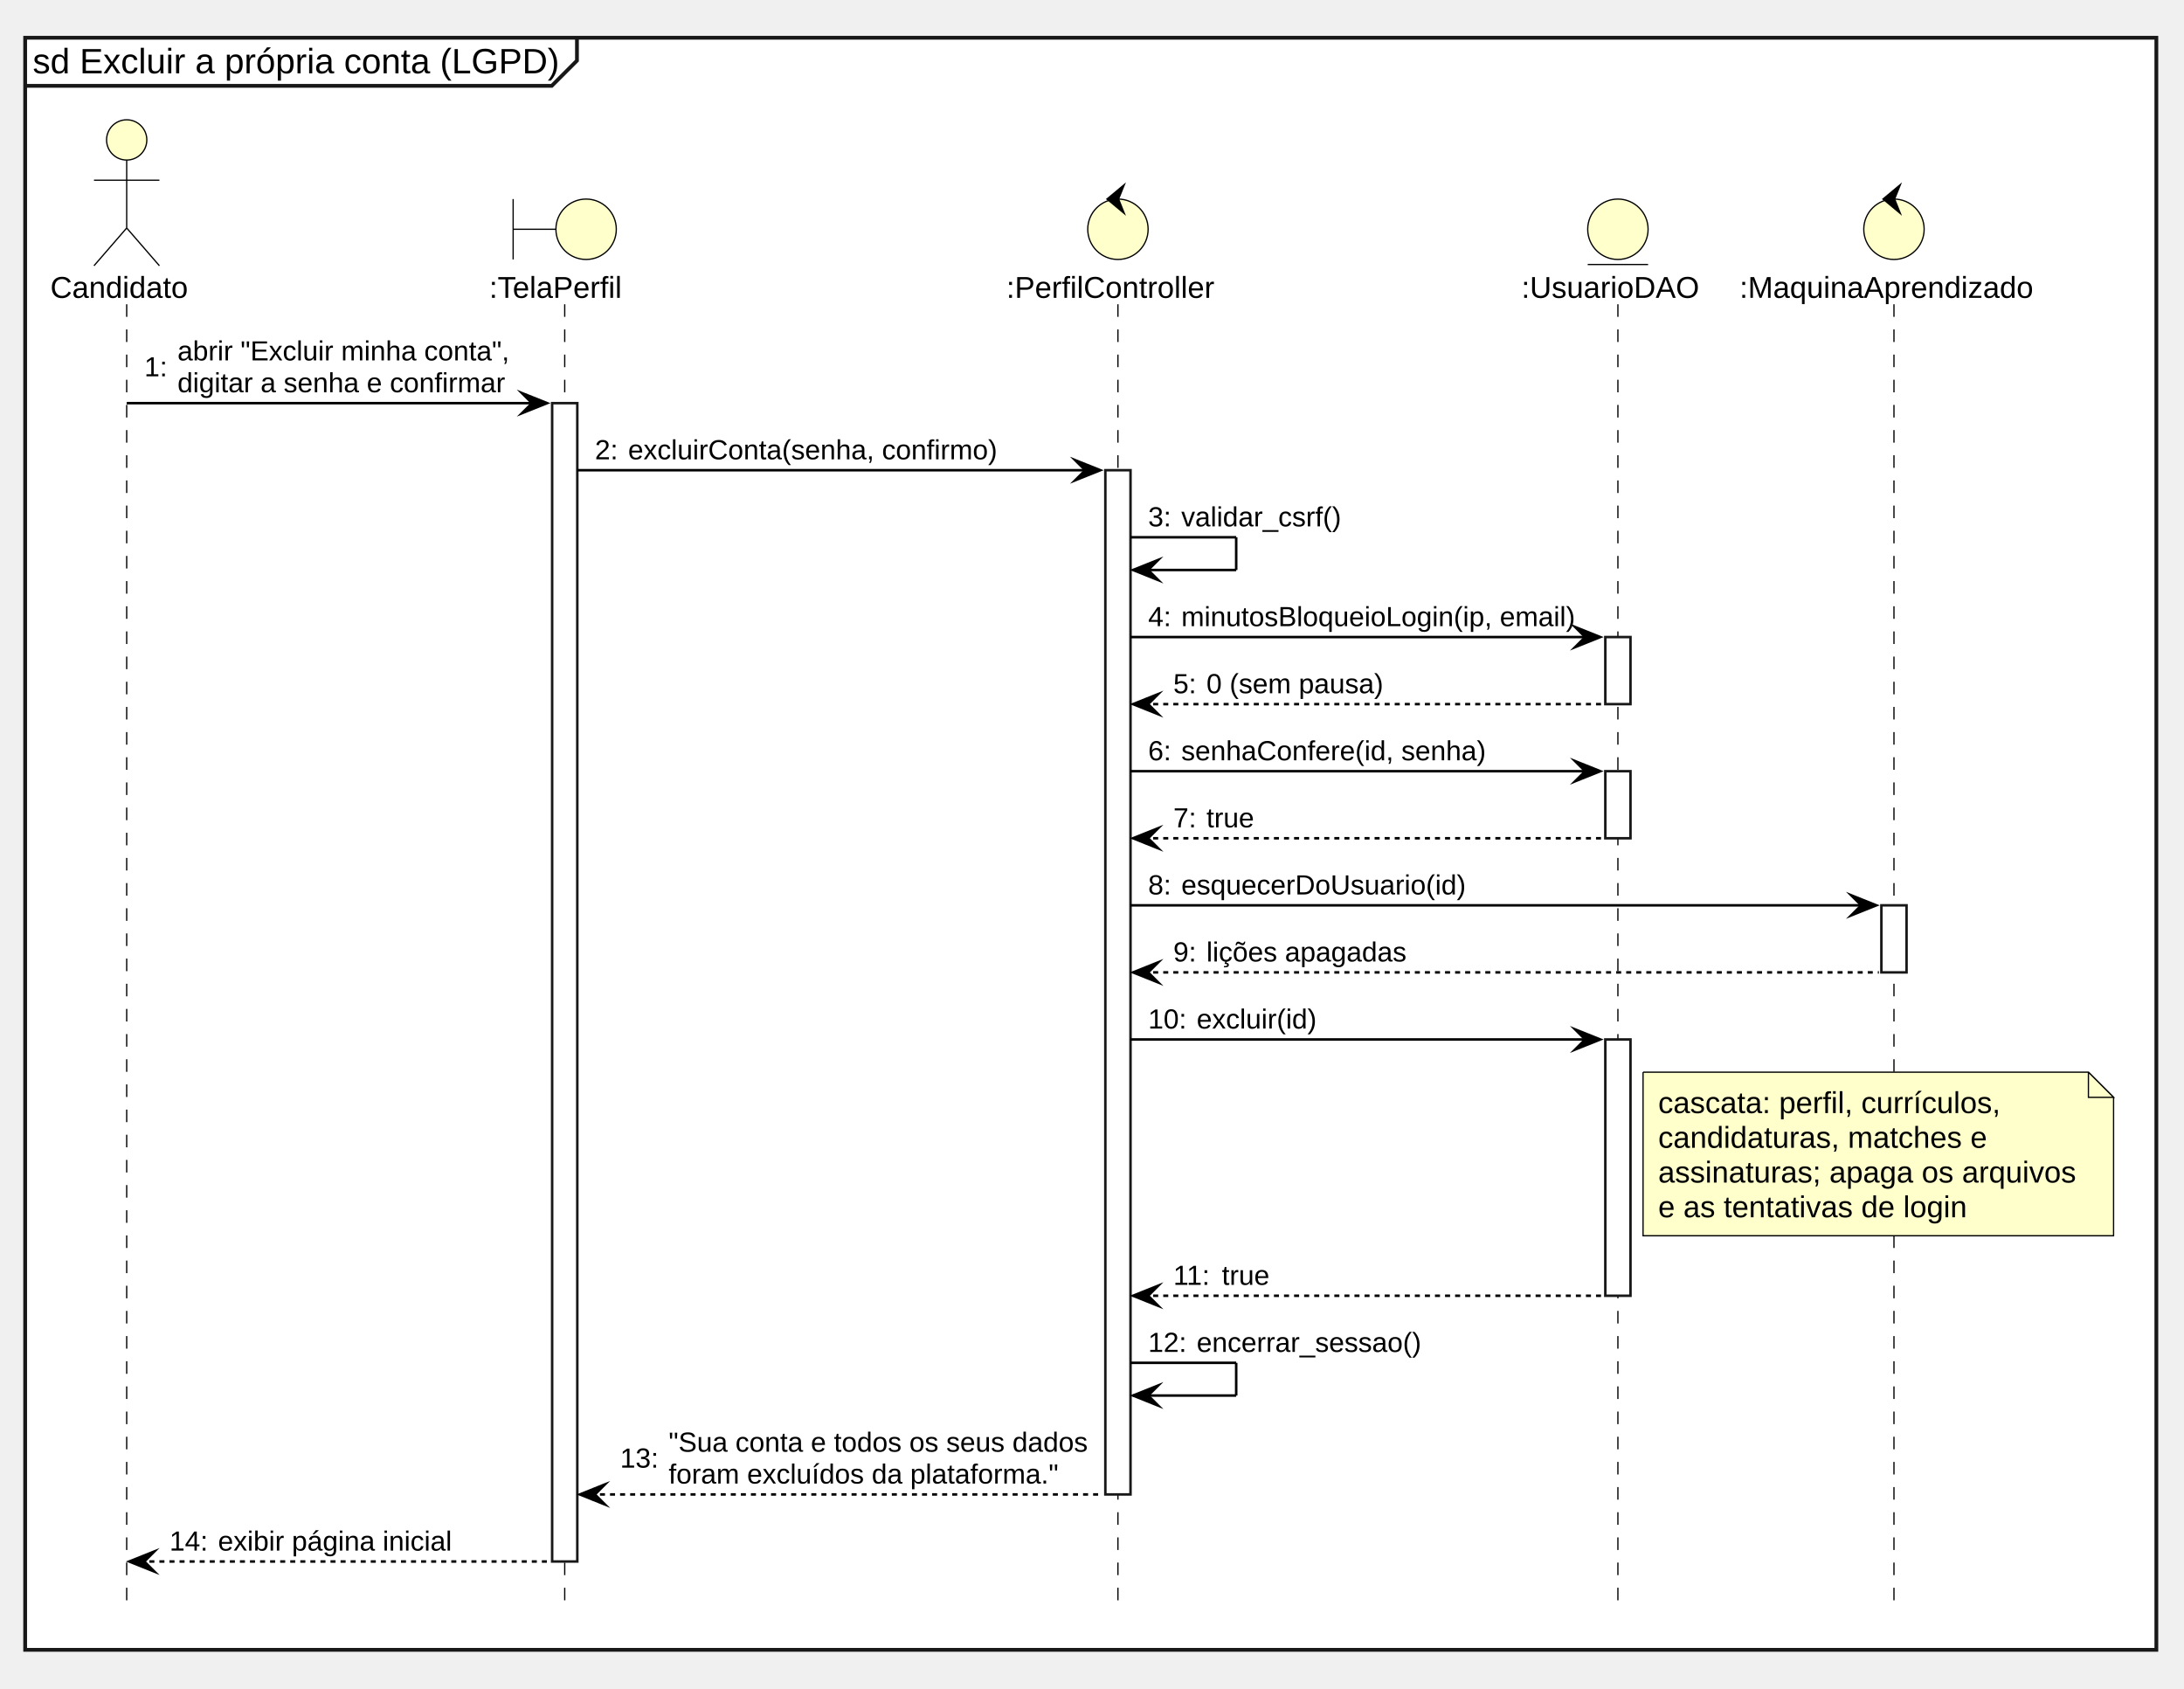
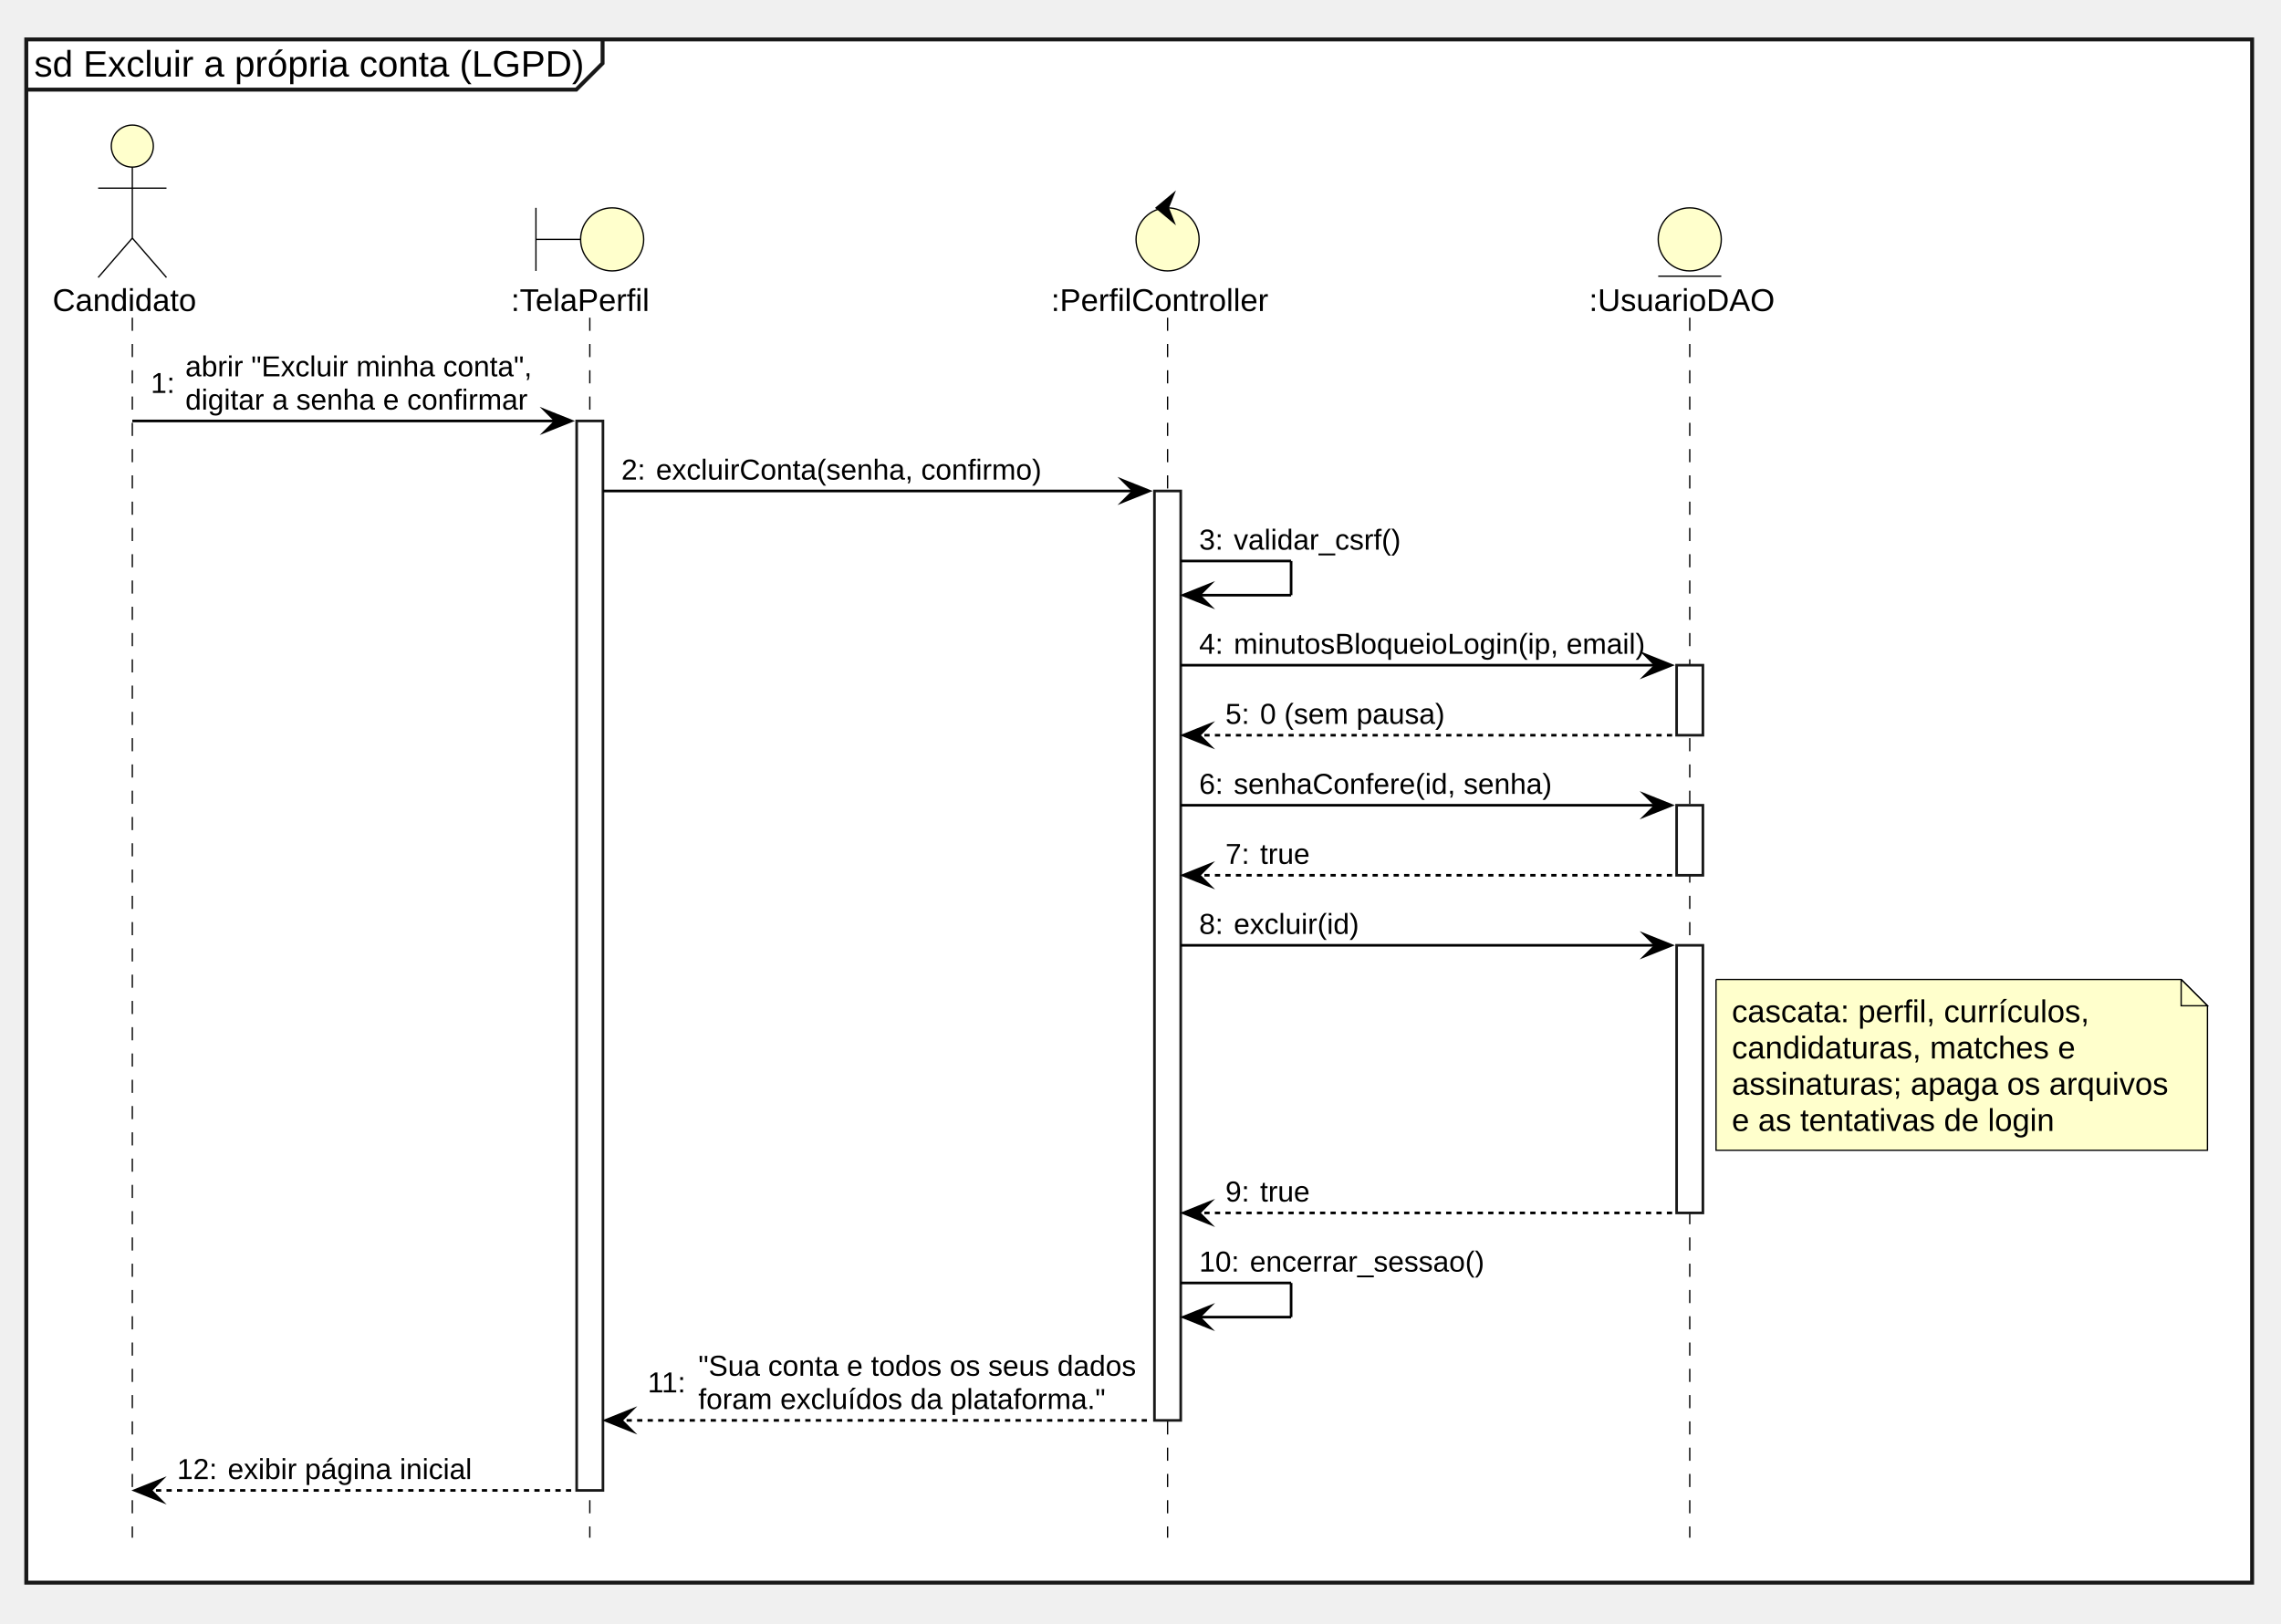
- <svg xmlns="http://www.w3.org/2000/svg" version="1.1" data-diagram-type="SEQUENCE" style="width:868px;height:671px;background:#FFFFFF;" width="868px" height="671px" viewBox="0 0 868 671" zoomAndPan="magnify" preserveAspectRatio="none" contentStyleType="text/css">
+ <svg xmlns="http://www.w3.org/2000/svg" version="1.1" data-diagram-type="SEQUENCE" style="width:868px;height:618px;background:#FFFFFF;" width="868px" height="618px" viewBox="0 0 868 618" zoomAndPan="magnify" preserveAspectRatio="none" contentStyleType="text/css">
  <defs />
  <g font-family="sans-serif" lengthAdjust="spacing">
-     <rect x="10" y="15" width="847.011" height="640.574" fill="#FFF" style="stroke:#181818;stroke-width:1.5;" />
+     <rect x="10" y="15" width="847.011" height="587.276" fill="#FFF" style="stroke:#181818;stroke-width:1.5;" />
    <path d="M229.303,15 L229.303,24.099 L219.303,34.099 L10,34.099" style="stroke:#181818;stroke-width:1.5;" fill="none" />
    <text x="13" y="29.132" fill="#000" font-size="14" textLength="209.303" font-family="Arial">sd Excluir a própria conta (LGPD)</text>
    <g>
-       <rect x="46.854" y="120.897" width="8" height="517.578" fill="#000" fill-opacity="0" />
-       <line x1="50.354" y1="120.897" x2="50.354" y2="638.476" style="stroke:#000;stroke-width:0.5;stroke-dasharray:5,5;" />
+       <rect x="46.854" y="120.897" width="8" height="464.28" fill="#000" fill-opacity="0" />
+       <line x1="50.354" y1="120.897" x2="50.354" y2="585.178" style="stroke:#000;stroke-width:0.5;stroke-dasharray:5,5;" />
    </g>
    <g>
-       <rect x="220.942" y="120.897" width="8" height="517.578" fill="#000" fill-opacity="0" />
-       <line x1="224.442" y1="120.897" x2="224.442" y2="638.476" style="stroke:#000;stroke-width:0.5;stroke-dasharray:5,5;" />
+       <rect x="220.942" y="120.897" width="8" height="464.28" fill="#000" fill-opacity="0" />
+       <line x1="224.442" y1="120.897" x2="224.442" y2="585.178" style="stroke:#000;stroke-width:0.5;stroke-dasharray:5,5;" />
    </g>
    <g>
-       <rect x="219.442" y="160.195" width="10" height="460.28" fill="#FFF" style="stroke:#181818;stroke-width:1;" />
+       <rect x="219.442" y="160.195" width="10" height="406.982" fill="#FFF" style="stroke:#181818;stroke-width:1;" />
    </g>
    <g>
-       <rect x="440.808" y="120.897" width="8" height="517.578" fill="#000" fill-opacity="0" />
-       <line x1="444.308" y1="120.897" x2="444.308" y2="638.476" style="stroke:#000;stroke-width:0.5;stroke-dasharray:5,5;" />
+       <rect x="440.808" y="120.897" width="8" height="464.28" fill="#000" fill-opacity="0" />
+       <line x1="444.308" y1="120.897" x2="444.308" y2="585.178" style="stroke:#000;stroke-width:0.5;stroke-dasharray:5,5;" />
    </g>
    <g>
-       <rect x="439.308" y="186.844" width="10" height="406.982" fill="#FFF" style="stroke:#181818;stroke-width:1;" />
+       <rect x="439.308" y="186.844" width="10" height="353.685" fill="#FFF" style="stroke:#181818;stroke-width:1;" />
    </g>
    <g>
-       <rect x="639.511" y="120.897" width="8" height="517.578" fill="#000" fill-opacity="0" />
-       <line x1="643.011" y1="120.897" x2="643.011" y2="638.476" style="stroke:#000;stroke-width:0.5;stroke-dasharray:5,5;" />
+       <rect x="639.511" y="120.897" width="8" height="464.28" fill="#000" fill-opacity="0" />
+       <line x1="643.011" y1="120.897" x2="643.011" y2="585.178" style="stroke:#000;stroke-width:0.5;stroke-dasharray:5,5;" />
    </g>
    <g>
      <rect x="638.011" y="253.142" width="10" height="26.649" fill="#FFF" style="stroke:#181818;stroke-width:1;" />
    </g>
    <g>
      <rect x="638.011" y="306.44" width="10" height="26.649" fill="#FFF" style="stroke:#181818;stroke-width:1;" />
    </g>
    <g>
-       <rect x="638.011" y="413.036" width="10" height="101.844" fill="#FFF" style="stroke:#181818;stroke-width:1;" />
-     </g>
-     <g>
-       <rect x="749.229" y="120.897" width="8" height="517.578" fill="#000" fill-opacity="0" />
-       <line x1="752.729" y1="120.897" x2="752.729" y2="638.476" style="stroke:#000;stroke-width:0.5;stroke-dasharray:5,5;" />
-     </g>
-     <g>
-       <rect x="747.729" y="359.738" width="10" height="26.649" fill="#FFF" style="stroke:#181818;stroke-width:1;" />
+       <rect x="638.011" y="359.738" width="10" height="101.844" fill="#FFF" style="stroke:#181818;stroke-width:1;" />
    </g>
    <text x="20" y="118.354" fill="#000" font-size="12" textLength="54.709" font-family="Arial">Candidato</text>
    <ellipse cx="50.354" cy="55.599" rx="8" ry="8" fill="#FFC" style="stroke:#000;stroke-width:0.5;" />
    <path d="M50.354,63.599 L50.354,90.599 M37.354,71.599 L63.354,71.599 M50.354,90.599 L37.354,105.599 M50.354,90.599 L63.354,105.599" style="stroke:#000;stroke-width:0.5;" fill="none" />
    <text x="194.434" y="118.354" fill="#000" font-size="12" textLength="54.018" font-family="Arial">:TelaPerfil</text>
    <path d="M203.942,79.099 L203.942,103.099 M203.942,91.099 L220.942,91.099" style="stroke:#000;stroke-width:0.5;" fill="none" />
    <ellipse cx="232.942" cy="91.099" rx="12" ry="12" fill="#FFC" style="stroke:#000;stroke-width:0.5;" />
    <text x="399.961" y="118.354" fill="#000" font-size="12" textLength="82.693" font-family="Arial">:PerfilController</text>
    <ellipse cx="444.308" cy="91.099" rx="12" ry="12" fill="#FFC" style="stroke:#000;stroke-width:0.5;" />
    <polygon points="440.308,79.099,446.308,74.099,444.308,79.099,446.308,84.099,440.308,79.099" fill="#000" style="stroke:#000;stroke-width:1;stroke-linejoin:miter;stroke-miterlimit:10;" />
    <text x="604.667" y="118.354" fill="#000" font-size="12" textLength="70.688" font-family="Arial">:UsuarioDAO</text>
    <ellipse cx="643.011" cy="91.099" rx="12" ry="12" fill="#FFC" style="stroke:#000;stroke-width:0.5;" />
    <line x1="631.011" y1="105.099" x2="655.011" y2="105.099" style="stroke:#000;stroke-width:0.5;" />
-     <text x="691.355" y="118.354" fill="#000" font-size="12" textLength="116.748" font-family="Arial">:MaquinaAprendizado</text>
-     <ellipse cx="752.729" cy="91.099" rx="12" ry="12" fill="#FFC" style="stroke:#000;stroke-width:0.5;" />
-     <polygon points="748.729,79.099,754.729,74.099,752.729,79.099,754.729,84.099,748.729,79.099" fill="#000" style="stroke:#000;stroke-width:1;stroke-linejoin:miter;stroke-miterlimit:10;" />
    <polygon points="207.442,156.195,217.442,160.195,207.442,164.195,211.442,160.195" fill="#000" style="stroke:#000;stroke-width:1;stroke-linejoin:miter;stroke-miterlimit:10;" />
    <line x1="50.354" y1="160.195" x2="213.442" y2="160.195" style="stroke:#000;stroke-width:1;" />
    <text x="57.354" y="149.54" fill="#000" font-size="11" textLength="9.174" font-family="Arial">1:</text>
    <text x="70.528" y="143.215" fill="#000" font-size="11" textLength="131.914" font-family="Arial">abrir "Excluir minha conta",</text>
    <text x="70.528" y="155.864" fill="#000" font-size="11" textLength="130.233" font-family="Arial">digitar a senha e confirmar</text>
    <polygon points="427.308,182.844,437.308,186.844,427.308,190.844,431.308,186.844" fill="#000" style="stroke:#000;stroke-width:1;stroke-linejoin:miter;stroke-miterlimit:10;" />
    <line x1="229.442" y1="186.844" x2="433.308" y2="186.844" style="stroke:#000;stroke-width:1;" />
    <text x="236.442" y="182.513" fill="#000" font-size="11" textLength="9.174" font-family="Arial">2:</text>
    <text x="249.616" y="182.513" fill="#000" font-size="11" textLength="146.728" font-family="Arial">excluirConta(senha, confirmo)</text>
    <line x1="449.308" y1="213.493" x2="491.308" y2="213.493" style="stroke:#000;stroke-width:1;" />
    <line x1="491.308" y1="213.493" x2="491.308" y2="226.493" style="stroke:#000;stroke-width:1;" />
    <line x1="450.308" y1="226.493" x2="491.308" y2="226.493" style="stroke:#000;stroke-width:1;" />
    <polygon points="460.308,222.493,450.308,226.493,460.308,230.493,456.308,226.493" fill="#000" style="stroke:#000;stroke-width:1;stroke-linejoin:miter;stroke-miterlimit:10;" />
    <text x="456.308" y="209.162" fill="#000" font-size="11" textLength="9.174" font-family="Arial">3:</text>
    <text x="469.481" y="209.162" fill="#000" font-size="11" textLength="63.567" font-family="Arial">validar_csrf()</text>
    <polygon points="626.011,249.142,636.011,253.142,626.011,257.142,630.011,253.142" fill="#000" style="stroke:#000;stroke-width:1;stroke-linejoin:miter;stroke-miterlimit:10;" />
    <line x1="449.308" y1="253.142" x2="632.011" y2="253.142" style="stroke:#000;stroke-width:1;" />
    <text x="456.308" y="248.811" fill="#000" font-size="11" textLength="9.174" font-family="Arial">4:</text>
    <text x="469.481" y="248.811" fill="#000" font-size="11" textLength="156.53" font-family="Arial">minutosBloqueioLogin(ip, email)</text>
    <polygon points="460.308,275.791,450.308,279.791,460.308,283.791,456.308,279.791" fill="#000" style="stroke:#000;stroke-width:1;stroke-linejoin:miter;stroke-miterlimit:10;" />
    <line x1="454.308" y1="279.791" x2="637.011" y2="279.791" style="stroke:#000;stroke-width:1;stroke-dasharray:2,2;" />
    <text x="466.308" y="275.46" fill="#000" font-size="11" textLength="9.174" font-family="Arial">5:</text>
    <text x="479.481" y="275.46" fill="#000" font-size="11" textLength="70.308" font-family="Arial">0 (sem pausa)</text>
    <polygon points="626.011,302.44,636.011,306.44,626.011,310.44,630.011,306.44" fill="#000" style="stroke:#000;stroke-width:1;stroke-linejoin:miter;stroke-miterlimit:10;" />
    <line x1="449.308" y1="306.44" x2="632.011" y2="306.44" style="stroke:#000;stroke-width:1;" />
    <text x="456.308" y="302.109" fill="#000" font-size="11" textLength="9.174" font-family="Arial">6:</text>
    <text x="469.481" y="302.109" fill="#000" font-size="11" textLength="121.075" font-family="Arial">senhaConfere(id, senha)</text>
    <polygon points="460.308,329.089,450.308,333.089,460.308,337.089,456.308,333.089" fill="#000" style="stroke:#000;stroke-width:1;stroke-linejoin:miter;stroke-miterlimit:10;" />
    <line x1="454.308" y1="333.089" x2="637.011" y2="333.089" style="stroke:#000;stroke-width:1;stroke-dasharray:2,2;" />
    <text x="466.308" y="328.758" fill="#000" font-size="11" textLength="9.174" font-family="Arial">7:</text>
    <text x="479.481" y="328.758" fill="#000" font-size="11" textLength="18.955" font-family="Arial">true</text>
-     <polygon points="735.729,355.738,745.729,359.738,735.729,363.738,739.729,359.738" fill="#000" style="stroke:#000;stroke-width:1;stroke-linejoin:miter;stroke-miterlimit:10;" />
-     <line x1="449.308" y1="359.738" x2="741.729" y2="359.738" style="stroke:#000;stroke-width:1;" />
+     <polygon points="626.011,355.738,636.011,359.738,626.011,363.738,630.011,359.738" fill="#000" style="stroke:#000;stroke-width:1;stroke-linejoin:miter;stroke-miterlimit:10;" />
+     <line x1="449.308" y1="359.738" x2="632.011" y2="359.738" style="stroke:#000;stroke-width:1;" />
    <text x="456.308" y="355.407" fill="#000" font-size="11" textLength="9.174" font-family="Arial">8:</text>
-     <text x="469.481" y="355.407" fill="#000" font-size="11" textLength="113.104" font-family="Arial">esquecerDoUsuario(id)</text>
-     <polygon points="460.308,382.387,450.308,386.387,460.308,390.387,456.308,386.387" fill="#000" style="stroke:#000;stroke-width:1;stroke-linejoin:miter;stroke-miterlimit:10;" />
-     <line x1="454.308" y1="386.387" x2="746.729" y2="386.387" style="stroke:#000;stroke-width:1;stroke-dasharray:2,2;" />
-     <text x="466.308" y="382.056" fill="#000" font-size="11" textLength="9.174" font-family="Arial">9:</text>
-     <text x="479.481" y="382.056" fill="#000" font-size="11" textLength="79.503" font-family="Arial">lições apagadas</text>
-     <polygon points="626.011,409.036,636.011,413.036,626.011,417.036,630.011,413.036" fill="#000" style="stroke:#000;stroke-width:1;stroke-linejoin:miter;stroke-miterlimit:10;" />
-     <line x1="449.308" y1="413.036" x2="632.011" y2="413.036" style="stroke:#000;stroke-width:1;" />
-     <text x="456.308" y="408.705" fill="#000" font-size="11" textLength="15.292" font-family="Arial">10:</text>
-     <text x="475.599" y="408.705" fill="#000" font-size="11" textLength="47.674" font-family="Arial">excluir(id)</text>
-     <path d="M653.011,426.036 L653.011,491.036 L840.011,491.036 L840.011,436.036 L830.011,426.036 L653.011,426.036" style="stroke:#000;stroke-width:0.5;" fill="#FFC" />
-     <path d="M830.011,426.036 L830.011,436.036 L840.011,436.036 L830.011,426.036" style="stroke:#000;stroke-width:0.5;" fill="#FFC" />
-     <text x="659.011" y="442.292" fill="#000" font-size="12" textLength="136.049" font-family="Arial">cascata: perfil, currículos,</text>
-     <text x="659.011" y="456.09" fill="#000" font-size="12" textLength="130.74" font-family="Arial">candidaturas, matches e</text>
-     <text x="659.011" y="469.889" fill="#000" font-size="12" textLength="166.102" font-family="Arial">assinaturas; apaga os arquivos</text>
-     <text x="659.011" y="483.688" fill="#000" font-size="12" textLength="122.748" font-family="Arial">e as tentativas de login</text>
-     <polygon points="460.308,510.88,450.308,514.88,460.308,518.88,456.308,514.88" fill="#000" style="stroke:#000;stroke-width:1;stroke-linejoin:miter;stroke-miterlimit:10;" />
-     <line x1="454.308" y1="514.88" x2="637.011" y2="514.88" style="stroke:#000;stroke-width:1;stroke-dasharray:2,2;" />
-     <text x="466.308" y="510.549" fill="#000" font-size="11" textLength="15.292" font-family="Arial">11:</text>
-     <text x="485.599" y="510.549" fill="#000" font-size="11" textLength="18.955" font-family="Arial">true</text>
-     <line x1="449.308" y1="541.529" x2="491.308" y2="541.529" style="stroke:#000;stroke-width:1;" />
-     <line x1="491.308" y1="541.529" x2="491.308" y2="554.529" style="stroke:#000;stroke-width:1;" />
-     <line x1="450.308" y1="554.529" x2="491.308" y2="554.529" style="stroke:#000;stroke-width:1;" />
-     <polygon points="460.308,550.529,450.308,554.529,460.308,558.529,456.308,554.529" fill="#000" style="stroke:#000;stroke-width:1;stroke-linejoin:miter;stroke-miterlimit:10;" />
-     <text x="456.308" y="537.198" fill="#000" font-size="11" textLength="15.292" font-family="Arial">12:</text>
-     <text x="475.599" y="537.198" fill="#000" font-size="11" textLength="89.257" font-family="Arial">encerrar_sessao()</text>
-     <polygon points="240.442,589.827,230.442,593.827,240.442,597.827,236.442,593.827" fill="#000" style="stroke:#000;stroke-width:1;stroke-linejoin:miter;stroke-miterlimit:10;" />
-     <line x1="234.442" y1="593.827" x2="438.308" y2="593.827" style="stroke:#000;stroke-width:1;stroke-dasharray:2,2;" />
-     <text x="246.442" y="583.171" fill="#000" font-size="11" textLength="15.292" font-family="Arial">13:</text>
-     <text x="265.734" y="576.847" fill="#000" font-size="11" textLength="166.574" font-family="Arial">"Sua conta e todos os seus dados</text>
-     <text x="265.734" y="589.496" fill="#000" font-size="11" textLength="154.924" font-family="Arial">foram excluídos da plataforma."</text>
-     <polygon points="61.354,616.476,51.354,620.476,61.354,624.476,57.354,620.476" fill="#000" style="stroke:#000;stroke-width:1;stroke-linejoin:miter;stroke-miterlimit:10;" />
-     <line x1="55.354" y1="620.476" x2="218.442" y2="620.476" style="stroke:#000;stroke-width:1;stroke-dasharray:2,2;" />
-     <text x="67.354" y="616.145" fill="#000" font-size="11" textLength="15.292" font-family="Arial">14:</text>
-     <text x="86.646" y="616.145" fill="#000" font-size="11" textLength="92.941" font-family="Arial">exibir página inicial</text>
+     <text x="469.481" y="355.407" fill="#000" font-size="11" textLength="47.674" font-family="Arial">excluir(id)</text>
+     <path d="M653.011,372.738 L653.011,437.738 L840.011,437.738 L840.011,382.738 L830.011,372.738 L653.011,372.738" style="stroke:#000;stroke-width:0.5;" fill="#FFC" />
+     <path d="M830.011,372.738 L830.011,382.738 L840.011,382.738 L830.011,372.738" style="stroke:#000;stroke-width:0.5;" fill="#FFC" />
+     <text x="659.011" y="388.994" fill="#000" font-size="12" textLength="136.049" font-family="Arial">cascata: perfil, currículos,</text>
+     <text x="659.011" y="402.792" fill="#000" font-size="12" textLength="130.74" font-family="Arial">candidaturas, matches e</text>
+     <text x="659.011" y="416.591" fill="#000" font-size="12" textLength="166.102" font-family="Arial">assinaturas; apaga os arquivos</text>
+     <text x="659.011" y="430.39" fill="#000" font-size="12" textLength="122.748" font-family="Arial">e as tentativas de login</text>
+     <polygon points="460.308,457.582,450.308,461.582,460.308,465.582,456.308,461.582" fill="#000" style="stroke:#000;stroke-width:1;stroke-linejoin:miter;stroke-miterlimit:10;" />
+     <line x1="454.308" y1="461.582" x2="637.011" y2="461.582" style="stroke:#000;stroke-width:1;stroke-dasharray:2,2;" />
+     <text x="466.308" y="457.251" fill="#000" font-size="11" textLength="9.174" font-family="Arial">9:</text>
+     <text x="479.481" y="457.251" fill="#000" font-size="11" textLength="18.955" font-family="Arial">true</text>
+     <line x1="449.308" y1="488.231" x2="491.308" y2="488.231" style="stroke:#000;stroke-width:1;" />
+     <line x1="491.308" y1="488.231" x2="491.308" y2="501.231" style="stroke:#000;stroke-width:1;" />
+     <line x1="450.308" y1="501.231" x2="491.308" y2="501.231" style="stroke:#000;stroke-width:1;" />
+     <polygon points="460.308,497.231,450.308,501.231,460.308,505.231,456.308,501.231" fill="#000" style="stroke:#000;stroke-width:1;stroke-linejoin:miter;stroke-miterlimit:10;" />
+     <text x="456.308" y="483.9" fill="#000" font-size="11" textLength="15.292" font-family="Arial">10:</text>
+     <text x="475.599" y="483.9" fill="#000" font-size="11" textLength="89.257" font-family="Arial">encerrar_sessao()</text>
+     <polygon points="240.442,536.529,230.442,540.529,240.442,544.529,236.442,540.529" fill="#000" style="stroke:#000;stroke-width:1;stroke-linejoin:miter;stroke-miterlimit:10;" />
+     <line x1="234.442" y1="540.529" x2="438.308" y2="540.529" style="stroke:#000;stroke-width:1;stroke-dasharray:2,2;" />
+     <text x="246.442" y="529.873" fill="#000" font-size="11" textLength="15.292" font-family="Arial">11:</text>
+     <text x="265.734" y="523.549" fill="#000" font-size="11" textLength="166.574" font-family="Arial">"Sua conta e todos os seus dados</text>
+     <text x="265.734" y="536.198" fill="#000" font-size="11" textLength="154.924" font-family="Arial">foram excluídos da plataforma."</text>
+     <polygon points="61.354,563.178,51.354,567.178,61.354,571.178,57.354,567.178" fill="#000" style="stroke:#000;stroke-width:1;stroke-linejoin:miter;stroke-miterlimit:10;" />
+     <line x1="55.354" y1="567.178" x2="218.442" y2="567.178" style="stroke:#000;stroke-width:1;stroke-dasharray:2,2;" />
+     <text x="67.354" y="562.847" fill="#000" font-size="11" textLength="15.292" font-family="Arial">12:</text>
+     <text x="86.646" y="562.847" fill="#000" font-size="11" textLength="92.941" font-family="Arial">exibir página inicial</text>
  </g>
</svg>
